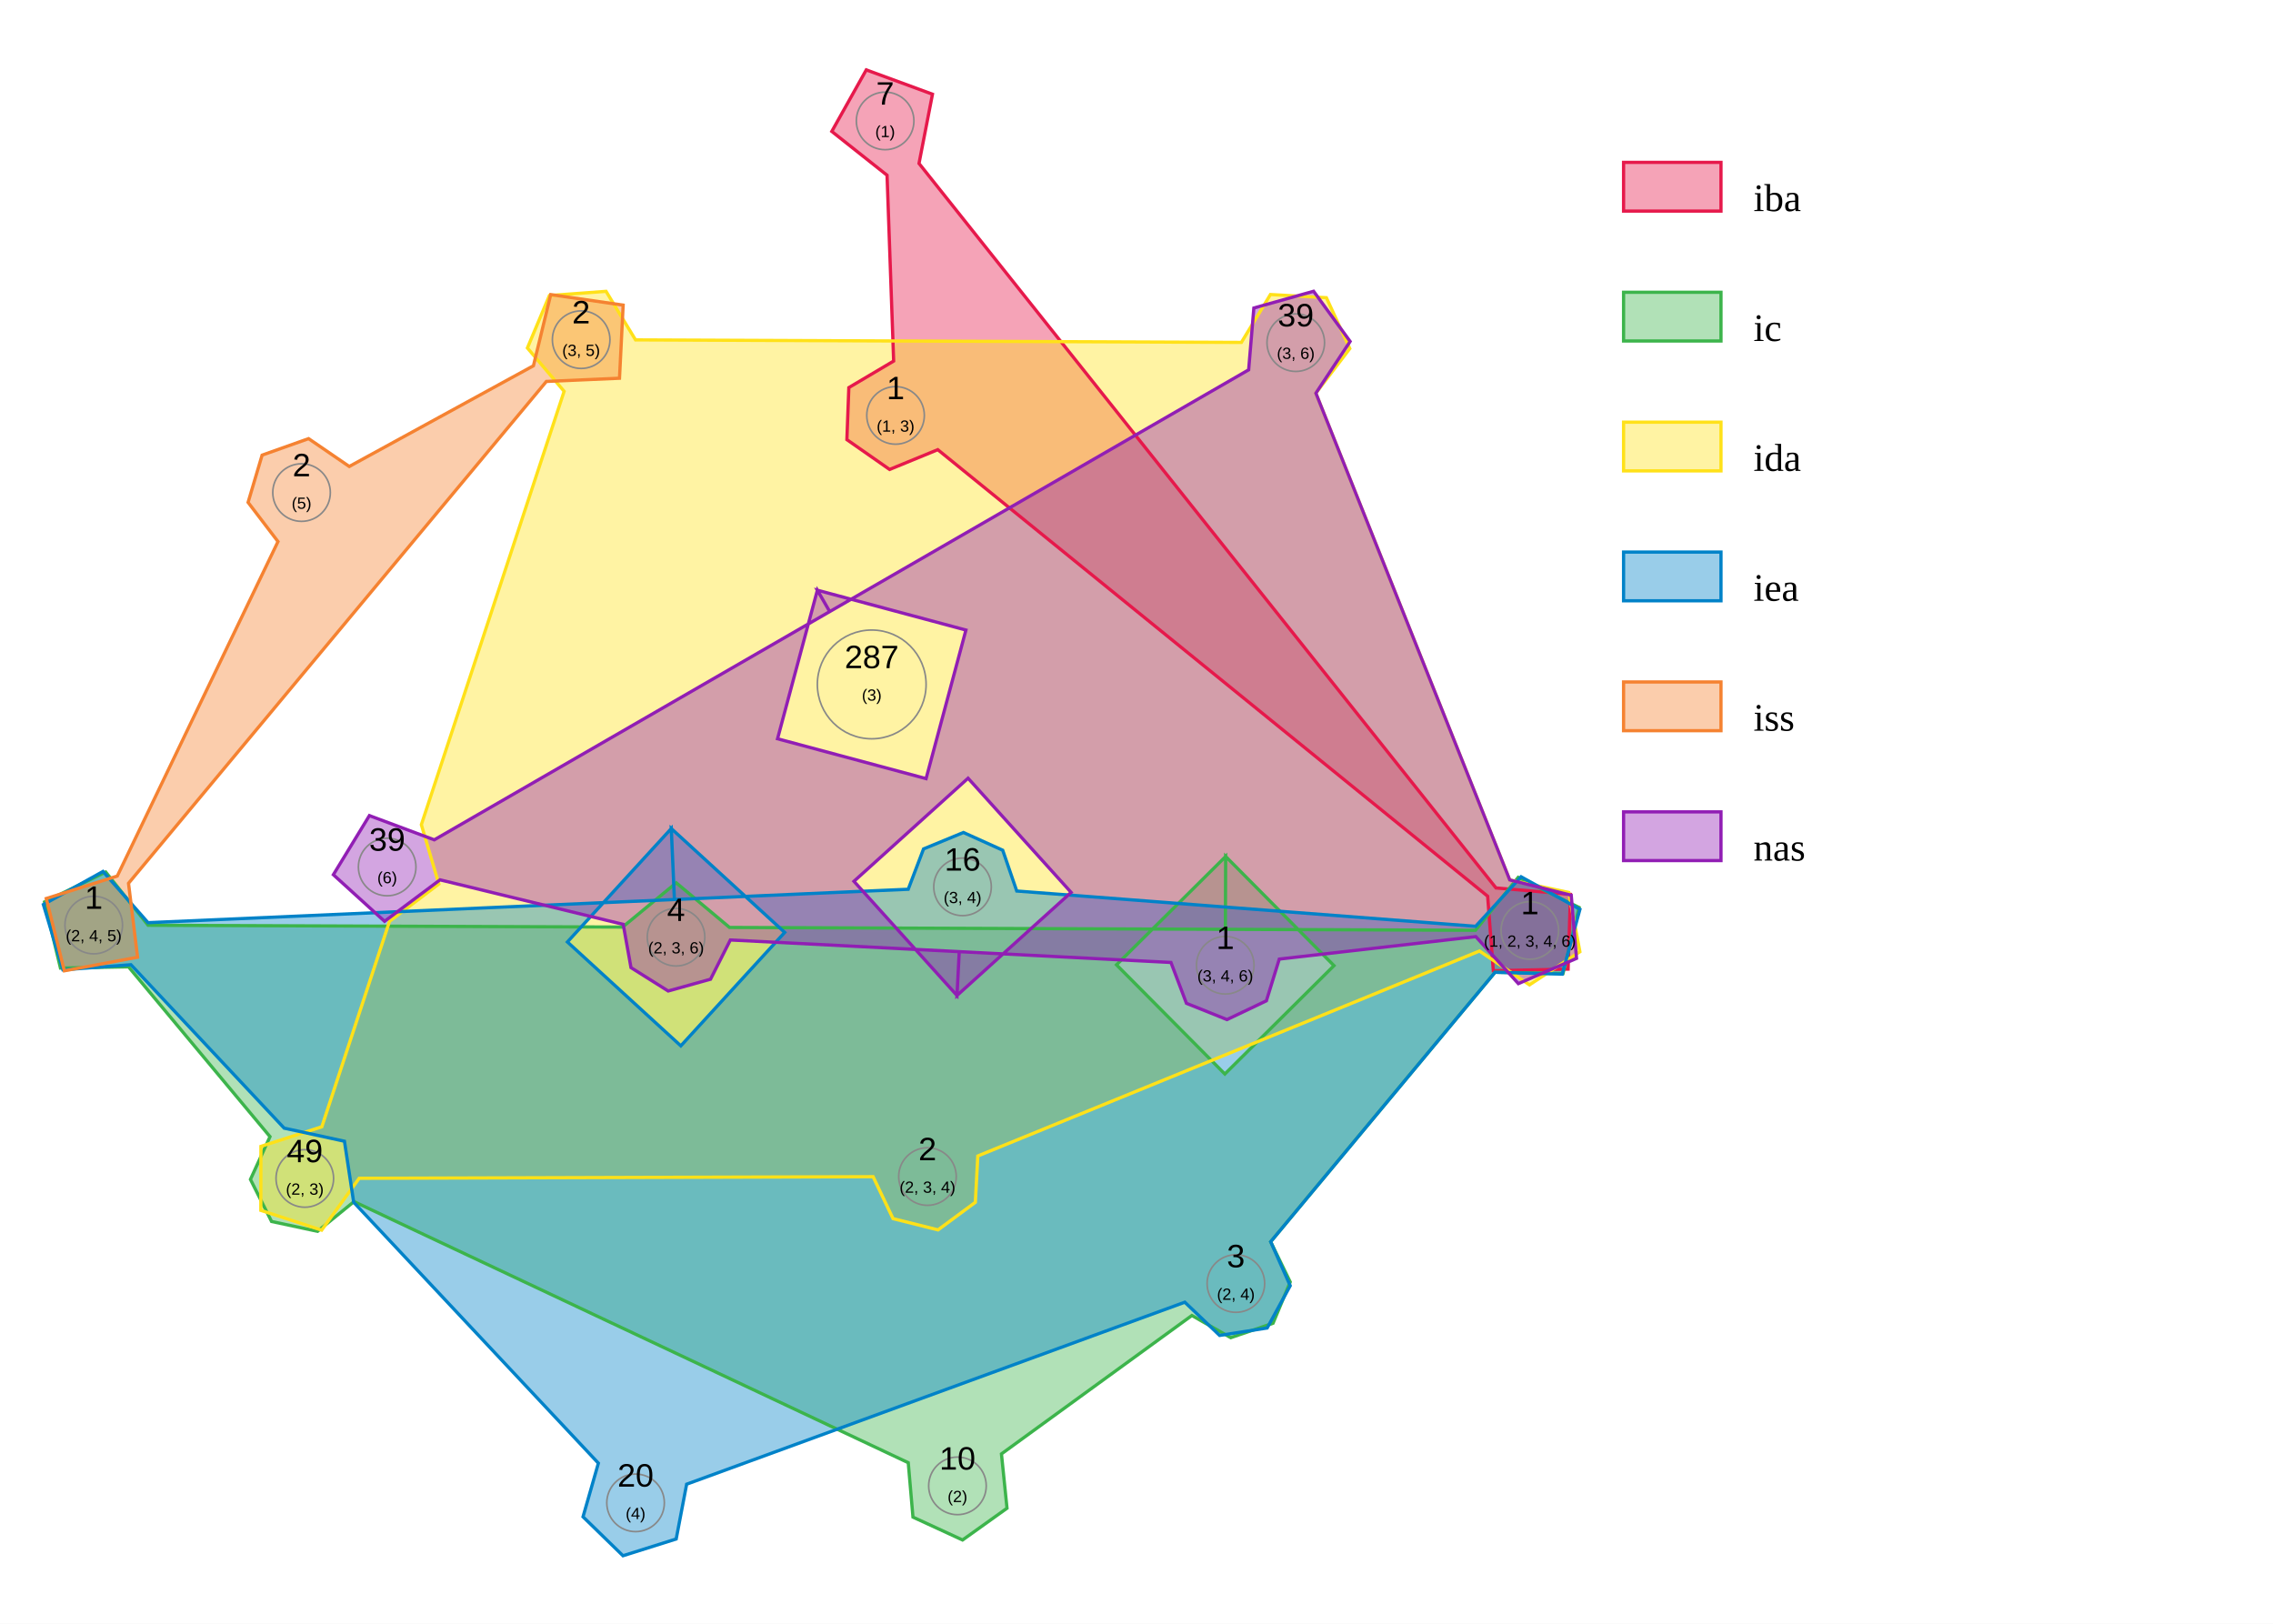
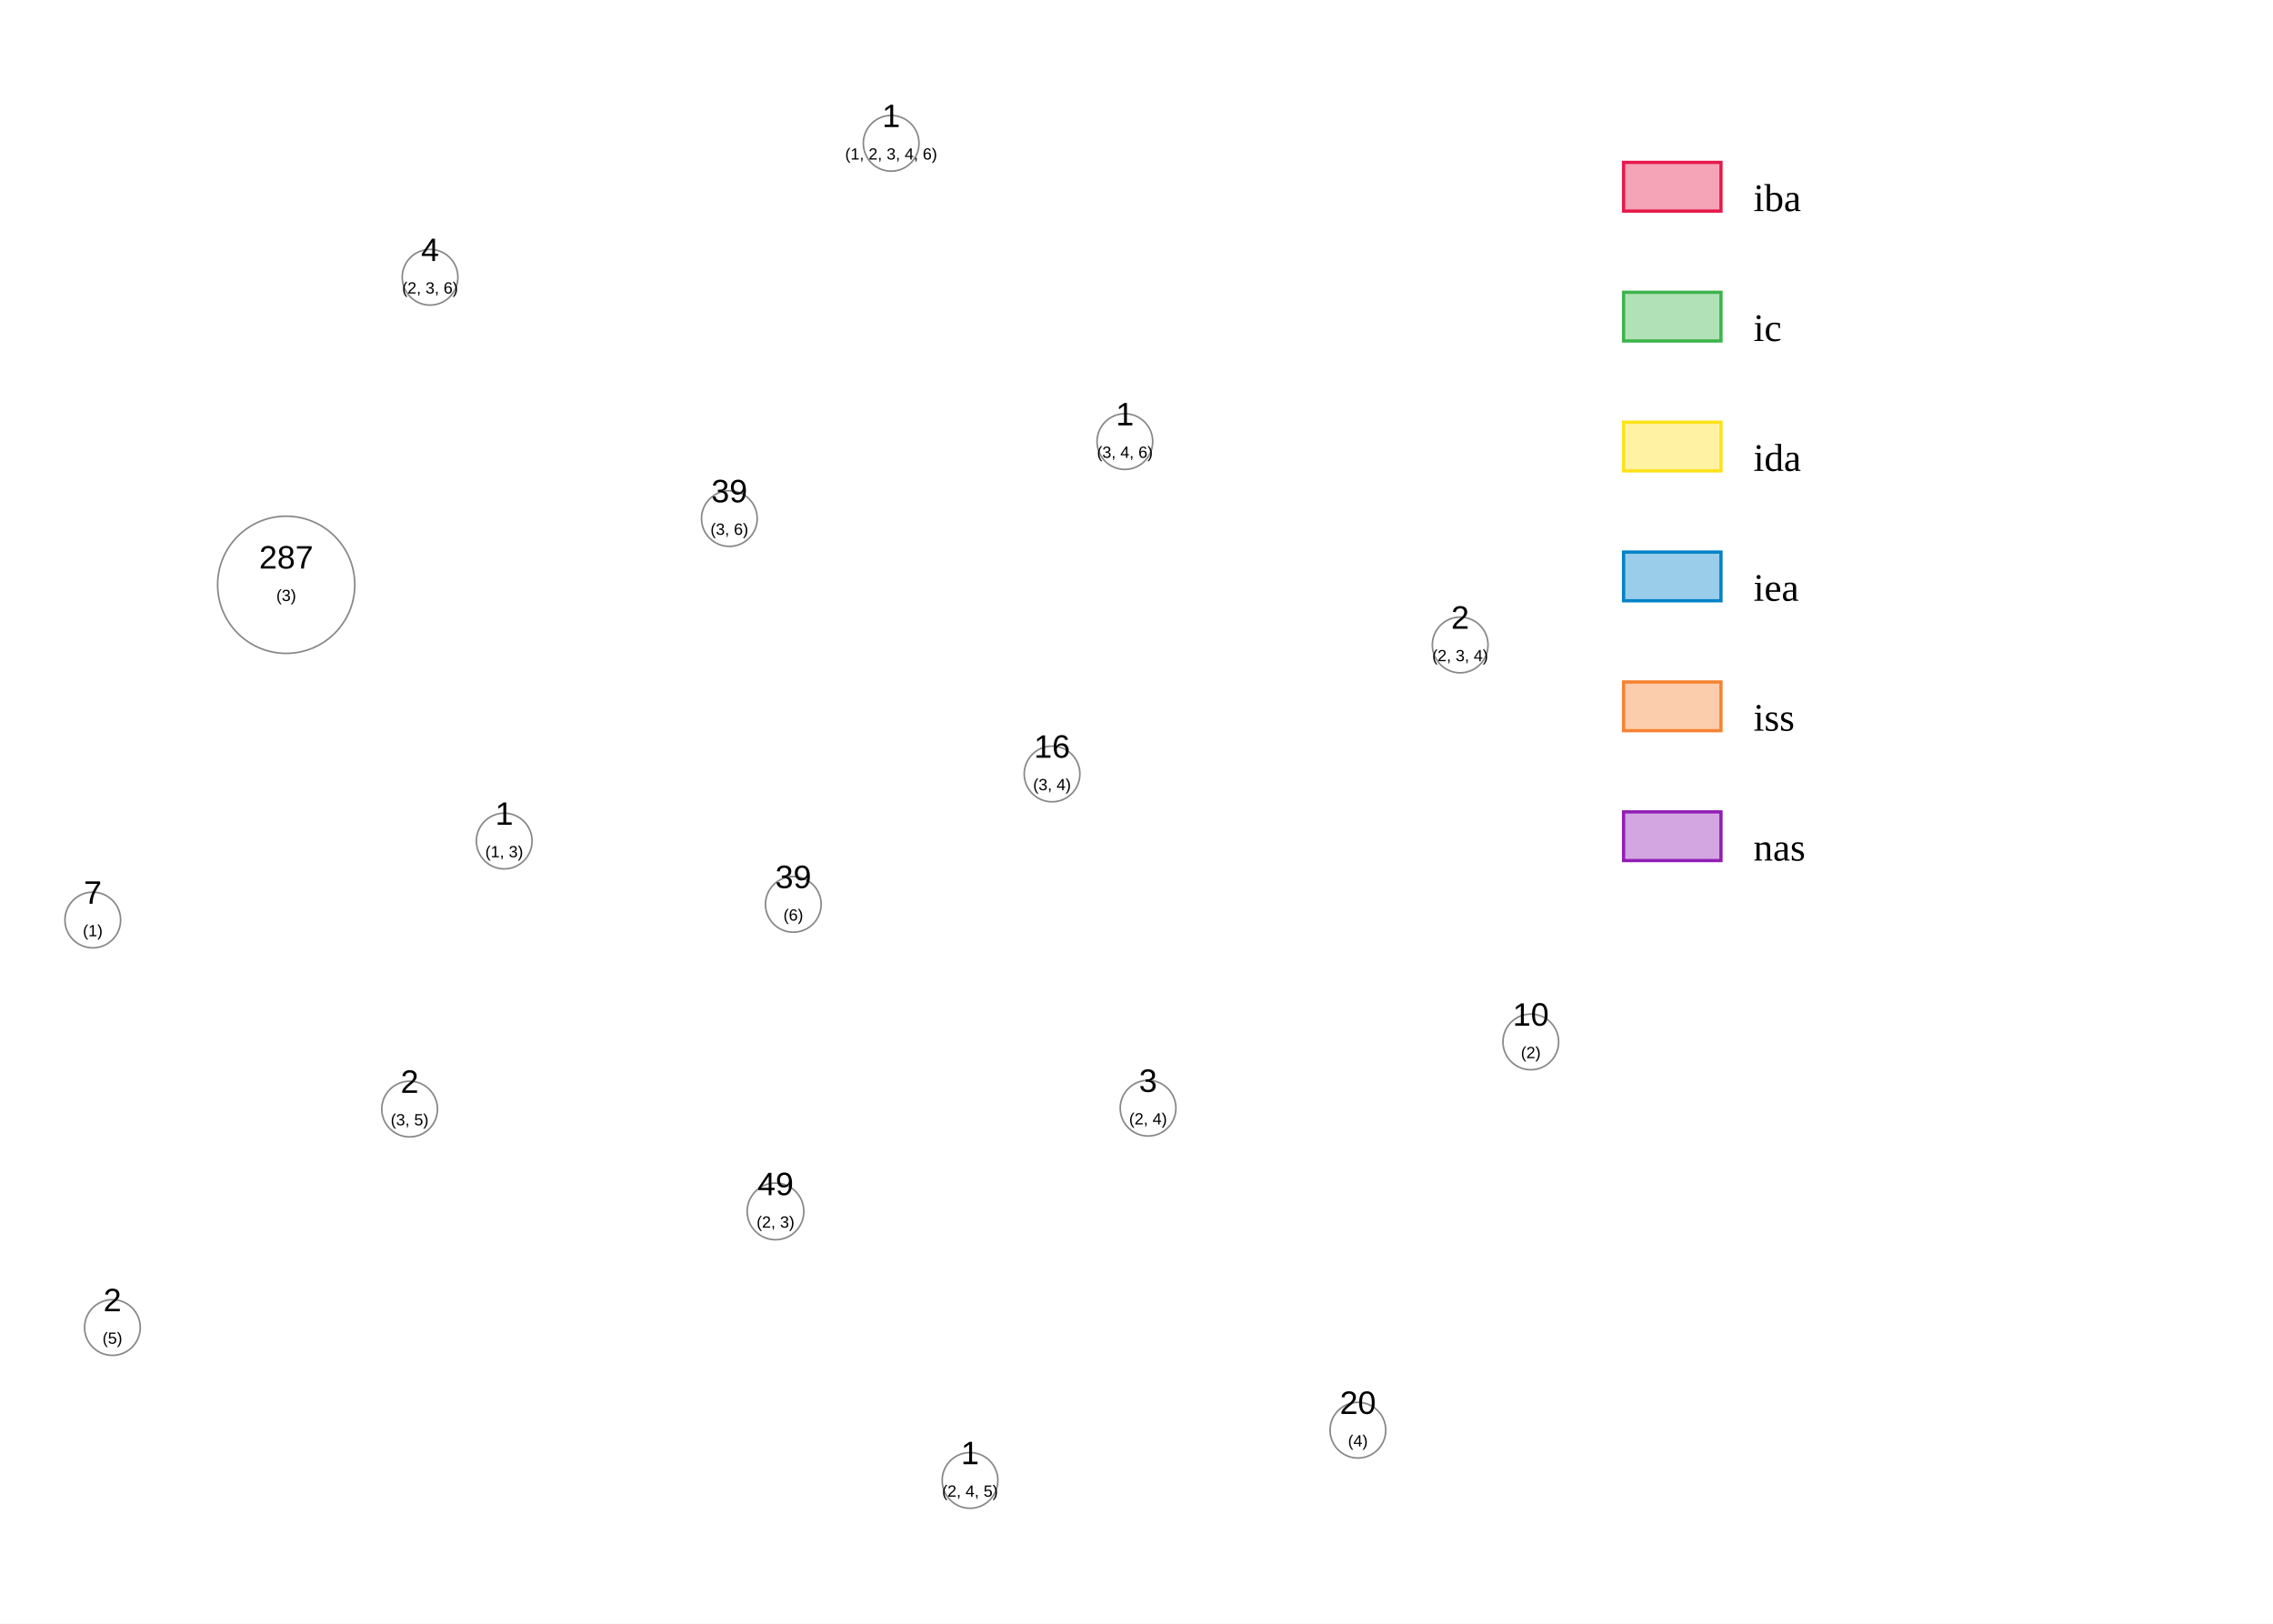
- <svg xmlns="http://www.w3.org/2000/svg" xmlns:xlink="http://www.w3.org/1999/xlink" width="700" height="500">
+ <svg xmlns="http://www.w3.org/2000/svg" width="700" height="500">
  <defs>
    <style type="text/css">
  .borderLine {
	   stroke: none;
	   fill-opacity: 0.4;
  }
  .outLine {
	   stroke-width: 1;
	   fill: none;
  }
  .circle {
	   stroke: #888888;
	   stroke-width: 0.5;
	   fill: none;
    pointer-events: all;
  }
  .spcircle {
	   stroke: #FF2222;
	   stroke-width: 1;
	   fill: none;
    pointer-events: all;
  }
  .tLabel {
	   font-family: Arial;
    pointer-events: none;
	   font-size: 14px;
	   text-anchor: middle;
	   alignment-baseline: central;
  }
  .nLabel {
	   font-family: Arial;
    pointer-events: none;
	   font-size: 10px;
	   text-anchor: middle;
	   alignment-baseline: central;
  }
  .belong {
	   font-family: Arial;
    pointer-events: none;
	   font-size: 5px;
	   text-anchor: middle;
	   alignment-baseline: central;
  }
  .p0{
    stroke: none;
    fill: #e6194b;
  }
  .q0{
    fill: none;
    stroke: #e6194b;
  }
  .p1{
    stroke: none;
    fill: #3cb44b;
  }
  .q1{
    fill: none;
    stroke: #3cb44b;
  }
  .p2{
    stroke: none;
    fill: #ffe119;
  }
  .q2{
    fill: none;
    stroke: #ffe119;
  }
  .p3{
    stroke: none;
    fill: #0082c8;
  }
  .q3{
    fill: none;
    stroke: #0082c8;
  }
  .p4{
    stroke: none;
    fill: #f58231;
  }
  .q4{
    fill: none;
    stroke: #f58231;
  }
  .p5{
    stroke: none;
    fill: #911eb4;
  }
  .q5{
    fill: none;
    stroke: #911eb4;
  }

</style>
-     <symbol id="bl0">
-       <path d="M 283.02 50.33 L 287.17 29.01 L 266.78 21.52 L 256.16 40.47 L 273.18 53.96 L 275.21 111.18 L 261.41 119.35 L 260.81 135.38 L 273.96 144.56 L 288.80 138.47 L 458.14 275.97 L 459.89 298.93 L 482.92 298.42 L 483.65 275.40 L 460.70 273.42 Z" />
-     </symbol>
-     <symbol id="bl1">
-       <path d="M 45.61 284.92 L 32.55 268.52 L 13.71 277.72 L 18.62 298.10 L 39.58 297.72 L 83.15 350.01 L 77.13 363.18 L 83.63 376.13 L 97.79 379.16 L 109.02 370.01 L 279.71 450.41 L 281.16 467.17 L 296.43 474.21 L 310.12 464.43 L 308.41 447.70 L 367.06 405.08 L 379.02 411.91 L 392.05 407.47 L 397.34 394.76 L 391.32 382.37 L 460.42 299.39 L 481.35 299.79 L 486.31 279.44 L 467.54 270.17 L 454.39 286.46 L 377.37 286.17 L 377.46 263.73 L 410.82 297.35 L 377.21 330.72 L 343.84 297.10 L 377.46 263.73 L 377.37 286.17 L 224.67 285.59 L 208.26 271.85 L 191.75 285.47 Z" />
-     </symbol>
-     <symbol id="bl2">
-       <path d="M 99.11 346.97 L 80.35 353.00 L 80.32 372.71 L 99.06 378.80 L 110.62 362.83 L 268.88 362.34 L 275.02 375.25 L 288.88 378.72 L 300.37 370.23 L 301.13 355.96 L 455.63 292.85 L 471.02 303.27 L 486.55 293.07 L 483.11 274.82 L 464.94 270.96 L 405.24 121.07 L 415.69 107.34 L 408.48 91.67 L 391.25 90.69 L 382.30 105.44 L 195.72 104.66 L 186.64 89.71 L 169.19 91.01 L 162.42 107.15 L 173.73 120.50 L 129.76 253.95 L 135.14 272.22 L 119.96 283.70 Z" />
-     </symbol>
-     <symbol id="bl3">
-       <path d="M 45.59 284.12 L 31.72 268.35 L 13.36 278.54 L 19.38 298.65 L 40.32 297.07 L 87.51 347.39 L 106.08 351.42 L 108.92 370.21 L 184.28 450.56 L 179.55 467.07 L 191.86 479.06 L 208.24 473.90 L 211.46 457.03 L 364.88 400.99 L 375.60 411.22 L 390.24 408.93 L 397.34 395.92 L 391.32 382.37 L 460.42 299.39 L 481.11 299.97 L 486.56 280.00 L 468.44 269.99 L 454.44 285.24 L 313.12 274.37 L 308.80 261.81 L 296.70 256.35 L 284.42 261.41 L 279.70 273.83 L 207.69 276.99 L 206.73 255.13 L 241.66 287.12 L 209.67 322.05 L 174.74 290.06 L 206.73 255.13 L 207.69 276.99 Z" />
-     </symbol>
-     <symbol id="bl4">
-       <path d="M 36.12 269.76 L 14.25 276.68 L 19.81 298.94 L 42.37 294.76 L 39.58 271.99 L 168.26 117.46 L 190.78 116.47 L 191.91 93.96 L 169.60 90.72 L 164.28 112.63 L 107.56 143.64 L 95.03 135.07 L 80.72 140.15 L 76.40 154.70 L 85.61 166.77 Z" />
-     </symbol>
-     <symbol id="bl5">
-       <path d="M 133.74 258.61 L 113.76 251.15 L 102.66 269.35 L 118.43 283.70 L 135.51 270.93 L 191.93 284.64 L 194.32 297.96 L 205.78 305.16 L 218.82 301.53 L 224.92 289.45 L 295.41 293.04 L 294.72 306.54 L 262.98 271.38 L 298.13 239.64 L 329.87 274.80 L 294.72 306.54 L 295.41 293.04 L 360.61 296.37 L 365.38 308.95 L 377.86 313.96 L 390.00 308.18 L 393.97 295.33 L 454.50 288.42 L 467.60 302.89 L 485.51 295.12 L 483.88 275.67 L 464.94 270.96 L 405.24 121.07 L 415.79 105.14 L 404.54 89.69 L 386.14 94.84 L 384.54 113.88 L 255.52 188.33 L 251.72 181.74 L 297.47 194.01 L 285.20 239.76 L 239.45 227.49 L 251.72 181.74 L 255.52 188.33 Z" />
-     </symbol>
  </defs>
  <rect width="700" height="500" style="fill:#fff;stroke-width:0" />
-   <use class="p0 borderLine" xlink:href="#bl0" />
-   <use class="p1 borderLine" xlink:href="#bl1" />
-   <use class="p2 borderLine" xlink:href="#bl2" />
-   <use class="p3 borderLine" xlink:href="#bl3" />
-   <use class="p4 borderLine" xlink:href="#bl4" />
-   <use class="p5 borderLine" xlink:href="#bl5" />
-   <use class="q0 outLine" xlink:href="#bl0" />
-   <use class="q1 outLine" xlink:href="#bl1" />
-   <use class="q2 outLine" xlink:href="#bl2" />
-   <use class="q3 outLine" xlink:href="#bl3" />
-   <use class="q4 outLine" xlink:href="#bl4" />
-   <use class="q5 outLine" xlink:href="#bl5" />
-   <circle class="circle" cx="272.587" cy="37.229" r="8.865" />
-   <text class="tLabel" x="272.59" y="17.23" />
-   <text class="nLabel" x="272.59" y="32.23">7</text>
-   <text class="belong" x="272.59" y="42.23">(1)</text>
-   <circle class="circle" cx="294.861" cy="457.542" r="8.865" />
-   <text class="tLabel" x="294.86" y="437.54" />
-   <text class="nLabel" x="294.86" y="452.54">10</text>
-   <text class="belong" x="294.86" y="462.54">(2)</text>
-   <circle class="circle" cx="93.87" cy="362.878" r="8.865" />
-   <text class="tLabel" x="93.87" y="342.88" />
-   <text class="nLabel" x="93.87" y="357.88">49</text>
-   <text class="belong" x="93.87" y="367.88">(2, 3)</text>
-   <circle class="circle" cx="285.628" cy="362.293" r="8.865" />
-   <text class="tLabel" x="285.63" y="342.29" />
-   <text class="nLabel" x="285.63" y="357.29">2</text>
-   <text class="belong" x="285.63" y="367.29">(2, 3, 4)</text>
-   <circle class="circle" cx="380.605" cy="395.241" r="8.865" />
-   <text class="tLabel" x="380.60" y="375.24" />
-   <text class="nLabel" x="380.60" y="390.24">3</text>
-   <text class="belong" x="380.60" y="400.24">(2, 4)</text>
-   <circle class="circle" cx="28.865" cy="284.853" r="8.865" />
-   <text class="tLabel" x="28.86" y="264.85" />
-   <text class="nLabel" x="28.86" y="279.85">1</text>
-   <text class="belong" x="28.86" y="289.85">(2, 4, 5)</text>
-   <circle class="circle" cx="208.197" cy="288.593" r="8.865" />
-   <text class="tLabel" x="208.20" y="268.59" />
-   <text class="nLabel" x="208.20" y="283.59">4</text>
-   <text class="belong" x="208.20" y="293.59">(2, 3, 6)</text>
-   <circle class="circle" cx="268.459" cy="210.752" r="16.745" />
-   <text class="tLabel" x="268.46" y="190.75" />
-   <text class="nLabel" x="268.46" y="205.75">287</text>
-   <text class="belong" x="268.46" y="215.75">(3)</text>
-   <circle class="circle" cx="275.798" cy="127.916" r="8.865" />
-   <text class="tLabel" x="275.80" y="107.92" />
-   <text class="nLabel" x="275.80" y="122.92">1</text>
-   <text class="belong" x="275.80" y="132.92">(1, 3)</text>
-   <circle class="circle" cx="296.425" cy="273.09" r="8.865" />
-   <text class="tLabel" x="296.43" y="253.09" />
-   <text class="nLabel" x="296.43" y="268.09">16</text>
-   <text class="belong" x="296.43" y="278.09">(3, 4)</text>
-   <circle class="circle" cx="377.333" cy="297.225" r="8.865" />
-   <text class="tLabel" x="377.33" y="277.22" />
-   <text class="nLabel" x="377.33" y="292.22">1</text>
-   <text class="belong" x="377.33" y="302.22">(3, 4, 6)</text>
-   <circle class="circle" cx="178.975" cy="104.594" r="8.865" />
-   <text class="tLabel" x="178.97" y="84.59" />
-   <text class="nLabel" x="178.97" y="99.59">2</text>
-   <text class="belong" x="178.97" y="109.59">(3, 5)</text>
-   <circle class="circle" cx="399.048" cy="105.513" r="8.865" />
-   <text class="tLabel" x="399.05" y="85.51" />
-   <text class="nLabel" x="399.05" y="100.51">39</text>
-   <text class="belong" x="399.05" y="110.51">(3, 6)</text>
-   <circle class="circle" cx="195.732" cy="462.771" r="8.865" />
-   <text class="tLabel" x="195.73" y="442.77" />
-   <text class="nLabel" x="195.73" y="457.77">20</text>
-   <text class="belong" x="195.73" y="467.77">(4)</text>
-   <circle class="circle" cx="92.868" cy="151.674" r="8.865" />
-   <text class="tLabel" x="92.87" y="131.67" />
-   <text class="nLabel" x="92.87" y="146.67">2</text>
-   <text class="belong" x="92.87" y="156.67">(5)</text>
-   <circle class="circle" cx="119.235" cy="266.975" r="8.865" />
-   <text class="tLabel" x="119.24" y="246.97" />
-   <text class="nLabel" x="119.24" y="261.97">39</text>
-   <text class="belong" x="119.24" y="271.97">(6)</text>
-   <circle class="circle" cx="471.135" cy="286.521" r="8.865" />
-   <text class="tLabel" x="471.14" y="266.52" />
-   <text class="nLabel" x="471.14" y="281.52">1</text>
-   <text class="belong" x="471.14" y="291.52">(1, 2, 3, 4, 6)</text>
+   <circle class="circle" cx="28.573" cy="283.302" r="8.573" />
+   <text class="tLabel" x="28.57" y="263.30" />
+   <text class="nLabel" x="28.57" y="278.30">7</text>
+   <text class="belong" x="28.57" y="288.30">(1)</text>
+   <circle class="circle" cx="471.426" cy="320.839" r="8.573" />
+   <text class="tLabel" x="471.43" y="300.84" />
+   <text class="nLabel" x="471.43" y="315.84">10</text>
+   <text class="belong" x="471.43" y="325.84">(2)</text>
+   <circle class="circle" cx="238.826" cy="373.029" r="8.726" />
+   <text class="tLabel" x="238.83" y="353.03" />
+   <text class="nLabel" x="238.83" y="368.03">49</text>
+   <text class="belong" x="238.83" y="378.03">(2, 3)</text>
+   <circle class="circle" cx="449.68" cy="198.605" r="8.573" />
+   <text class="tLabel" x="449.68" y="178.60" />
+   <text class="nLabel" x="449.68" y="193.60">2</text>
+   <text class="belong" x="449.68" y="203.60">(2, 3, 4)</text>
+   <circle class="circle" cx="353.563" cy="341.241" r="8.573" />
+   <text class="tLabel" x="353.56" y="321.24" />
+   <text class="nLabel" x="353.56" y="336.24">3</text>
+   <text class="belong" x="353.56" y="346.24">(2, 4)</text>
+   <circle class="circle" cx="298.729" cy="455.87" r="8.573" />
+   <text class="tLabel" x="298.73" y="435.87" />
+   <text class="nLabel" x="298.73" y="450.87">1</text>
+   <text class="belong" x="298.73" y="460.87">(2, 4, 5)</text>
+   <circle class="circle" cx="132.438" cy="85.377" r="8.573" />
+   <text class="tLabel" x="132.44" y="65.38" />
+   <text class="nLabel" x="132.44" y="80.38">4</text>
+   <text class="belong" x="132.44" y="90.38">(2, 3, 6)</text>
+   <circle class="circle" cx="88.141" cy="180.072" r="21.119" />
+   <text class="tLabel" x="88.14" y="160.07" />
+   <text class="nLabel" x="88.14" y="175.07">287</text>
+   <text class="belong" x="88.14" y="185.07">(3)</text>
+   <circle class="circle" cx="155.283" cy="258.982" r="8.573" />
+   <text class="tLabel" x="155.28" y="238.98" />
+   <text class="nLabel" x="155.28" y="253.98">1</text>
+   <text class="belong" x="155.28" y="263.98">(1, 3)</text>
+   <circle class="circle" cx="323.995" cy="238.327" r="8.573" />
+   <text class="tLabel" x="323.99" y="218.33" />
+   <text class="nLabel" x="323.99" y="233.33">16</text>
+   <text class="belong" x="323.99" y="243.33">(3, 4)</text>
+   <circle class="circle" cx="346.417" cy="135.976" r="8.573" />
+   <text class="tLabel" x="346.42" y="115.98" />
+   <text class="nLabel" x="346.42" y="130.98">1</text>
+   <text class="belong" x="346.42" y="140.98">(3, 4, 6)</text>
+   <circle class="circle" cx="126.147" cy="341.517" r="8.573" />
+   <text class="tLabel" x="126.15" y="321.52" />
+   <text class="nLabel" x="126.15" y="336.52">2</text>
+   <text class="belong" x="126.15" y="346.52">(3, 5)</text>
+   <circle class="circle" cx="224.616" cy="159.677" r="8.573" />
+   <text class="tLabel" x="224.62" y="139.68" />
+   <text class="nLabel" x="224.62" y="154.68">39</text>
+   <text class="belong" x="224.62" y="164.68">(3, 6)</text>
+   <circle class="circle" cx="418.183" cy="440.397" r="8.573" />
+   <text class="tLabel" x="418.18" y="420.40" />
+   <text class="nLabel" x="418.18" y="435.40">20</text>
+   <text class="belong" x="418.18" y="445.40">(4)</text>
+   <circle class="circle" cx="34.617" cy="408.782" r="8.573" />
+   <text class="tLabel" x="34.62" y="388.78" />
+   <text class="nLabel" x="34.62" y="403.78">2</text>
+   <text class="belong" x="34.62" y="413.78">(5)</text>
+   <circle class="circle" cx="244.311" cy="278.479" r="8.573" />
+   <text class="tLabel" x="244.31" y="258.48" />
+   <text class="nLabel" x="244.31" y="273.48">39</text>
+   <text class="belong" x="244.31" y="283.48">(6)</text>
+   <circle class="circle" cx="274.444" cy="44.13" r="8.573" />
+   <text class="tLabel" x="274.44" y="24.13" />
+   <text class="nLabel" x="274.44" y="39.13">1</text>
+   <text class="belong" x="274.44" y="49.13">(1, 2, 3, 4, 6)</text>
  <rect class="p0 borderLine" x="500.00" y="50.00" width="30.00" height="15.00" />
  <rect class="q0" x="500.00" y="50.00" width="30.00" height="15.00" />
  <text class="legend" x="540.00" y="65.00">iba</text>
  <rect class="p1 borderLine" x="500.00" y="90.00" width="30.00" height="15.00" />
  <rect class="q1" x="500.00" y="90.00" width="30.00" height="15.00" />
  <text class="legend" x="540.00" y="105.00">ic</text>
  <rect class="p2 borderLine" x="500.00" y="130.00" width="30.00" height="15.00" />
  <rect class="q2" x="500.00" y="130.00" width="30.00" height="15.00" />
  <text class="legend" x="540.00" y="145.00">ida</text>
  <rect class="p3 borderLine" x="500.00" y="170.00" width="30.00" height="15.00" />
  <rect class="q3" x="500.00" y="170.00" width="30.00" height="15.00" />
  <text class="legend" x="540.00" y="185.00">iea</text>
  <rect class="p4 borderLine" x="500.00" y="210.00" width="30.00" height="15.00" />
  <rect class="q4" x="500.00" y="210.00" width="30.00" height="15.00" />
  <text class="legend" x="540.00" y="225.00">iss</text>
  <rect class="p5 borderLine" x="500.00" y="250.00" width="30.00" height="15.00" />
  <rect class="q5" x="500.00" y="250.00" width="30.00" height="15.00" />
  <text class="legend" x="540.00" y="265.00">nas</text>
</svg>
